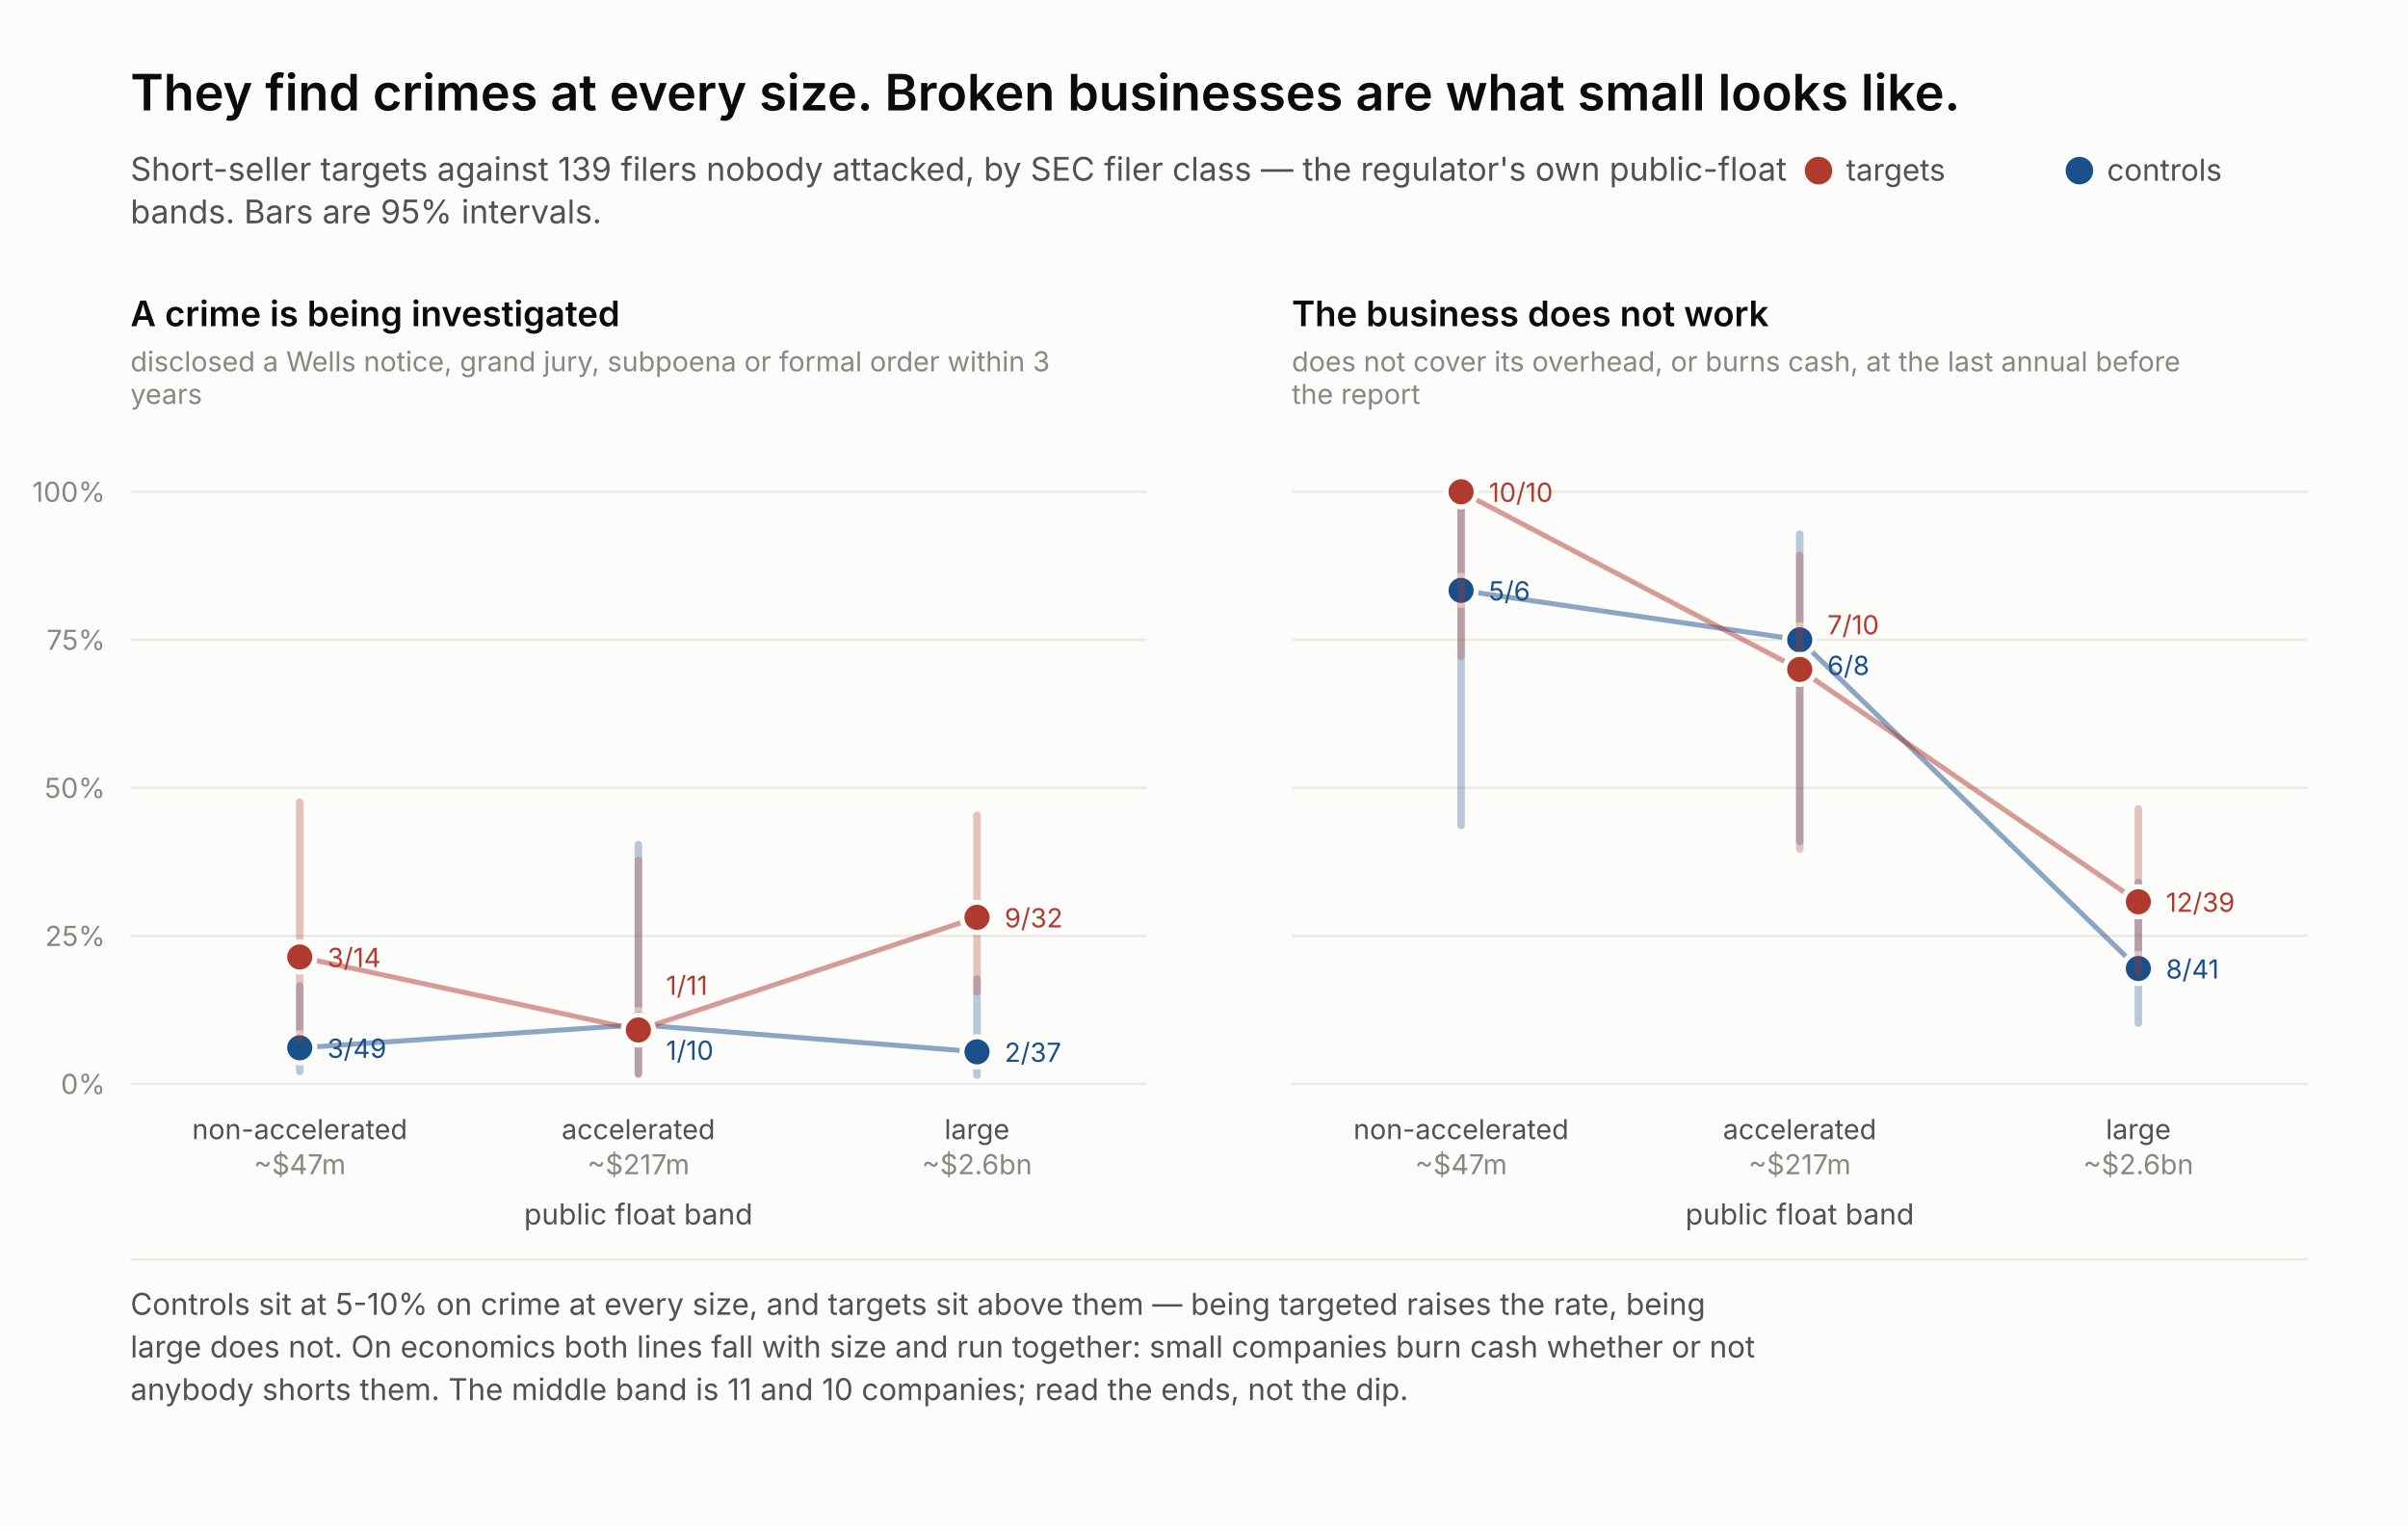
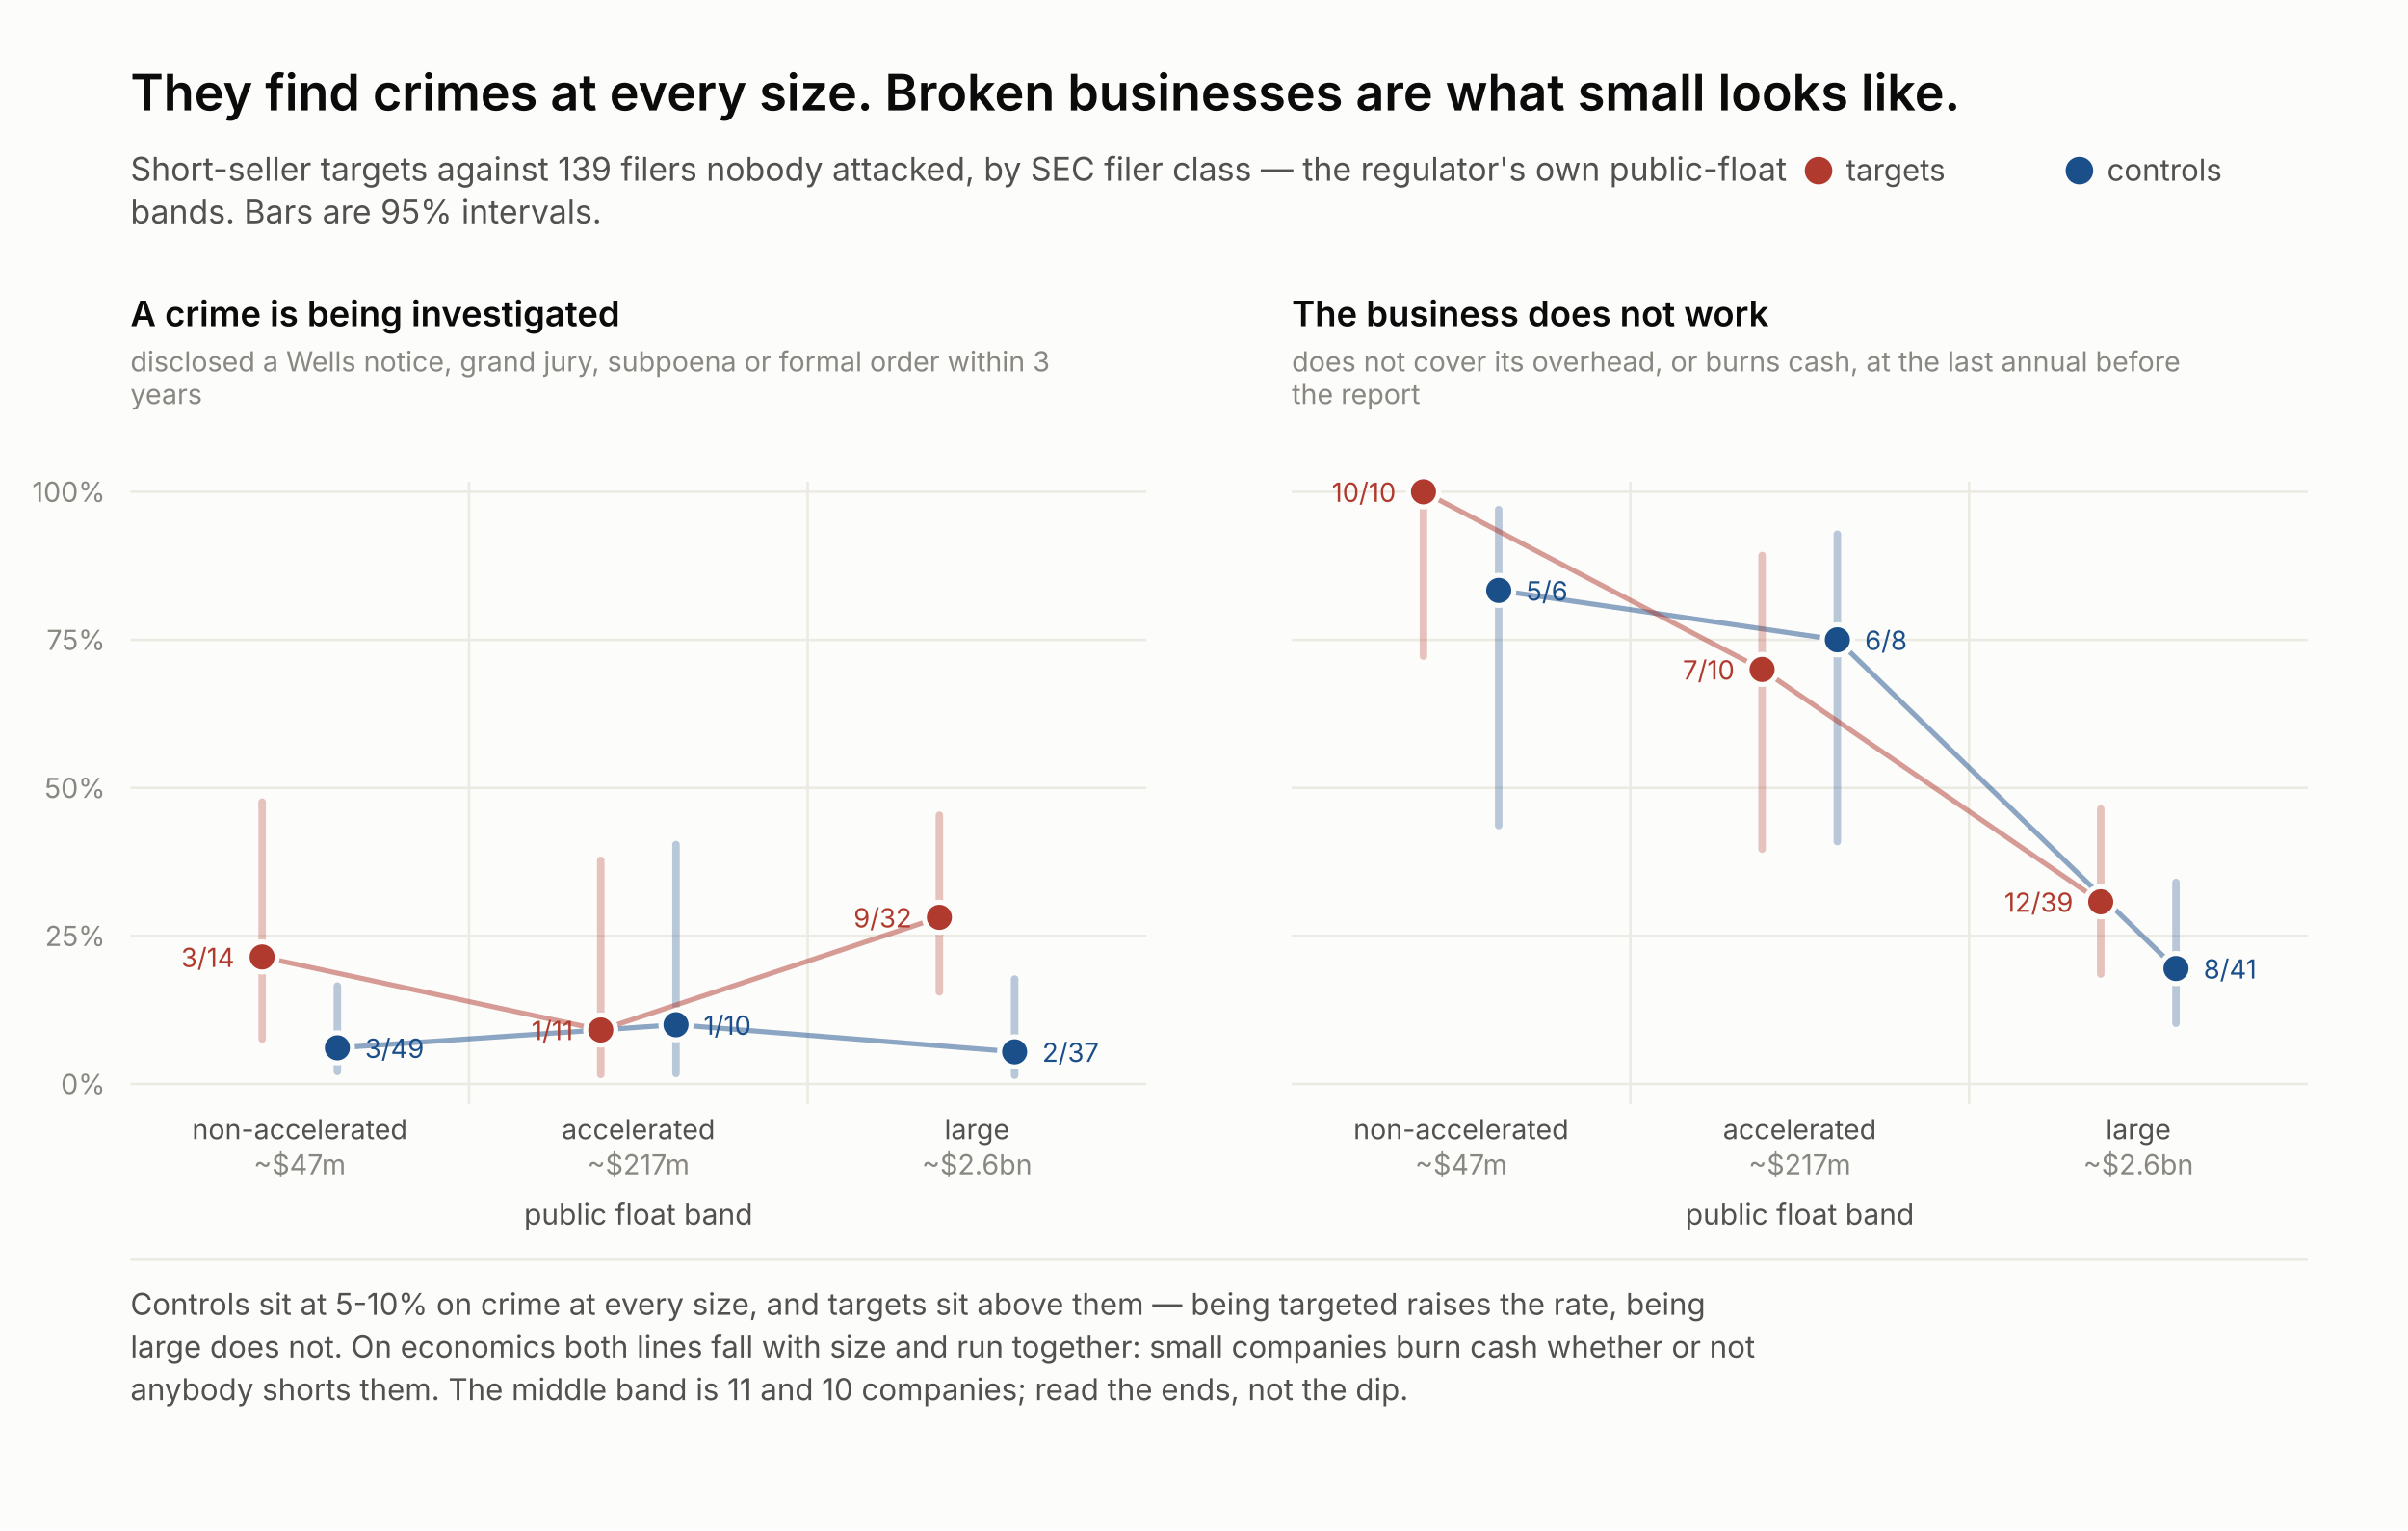
<svg xmlns="http://www.w3.org/2000/svg" width="960" height="610" viewBox="0 0 960 610">
  <rect width="960" height="610" fill="#fcfcfb" />
  <text x="52.0" y="44.0" font-family="system-ui, -apple-system, &quot;Segoe UI&quot;, sans-serif" font-size="20" fill="#0b0b0b" text-anchor="start" font-weight="600" style="">They find crimes at every size. Broken businesses are what small looks like.</text>
  <text x="52.0" y="72.0" font-family="system-ui, -apple-system, &quot;Segoe UI&quot;, sans-serif" font-size="13" fill="#52514e" text-anchor="start" font-weight="normal" style="">Short-seller targets against 139 filers nobody attacked, by SEC filer class — the regulator's own public-float</text>
  <text x="52.0" y="89.0" font-family="system-ui, -apple-system, &quot;Segoe UI&quot;, sans-serif" font-size="13" fill="#52514e" text-anchor="start" font-weight="normal" style="">bands. Bars are 95% intervals.</text>
  <circle cx="725.0" cy="68" r="5.5" fill="#b03a2e" />
  <text x="736.0" y="72.0" font-family="system-ui, -apple-system, &quot;Segoe UI&quot;, sans-serif" font-size="12" fill="#52514e" text-anchor="start" font-weight="normal" style="">targets</text>
  <circle cx="829.0" cy="68" r="5.5" fill="#1b4f8a" />
  <text x="840.0" y="72.0" font-family="system-ui, -apple-system, &quot;Segoe UI&quot;, sans-serif" font-size="12" fill="#52514e" text-anchor="start" font-weight="normal" style="">controls</text>
  <text x="52.0" y="130.0" font-family="system-ui, -apple-system, &quot;Segoe UI&quot;, sans-serif" font-size="14" fill="#0b0b0b" text-anchor="start" font-weight="600" style="">A crime is being investigated</text>
  <text x="52.0" y="148.0" font-family="system-ui, -apple-system, &quot;Segoe UI&quot;, sans-serif" font-size="11" fill="#898781" text-anchor="start" font-weight="normal" style="">disclosed a Wells notice, grand jury, subpoena or formal order within 3</text>
  <text x="52.0" y="161.0" font-family="system-ui, -apple-system, &quot;Segoe UI&quot;, sans-serif" font-size="11" fill="#898781" text-anchor="start" font-weight="normal" style="">years</text>
  <line x1="52.0" y1="432.0" x2="457.0" y2="432.0" stroke="#ebeae3" stroke-width="1" />
  <text x="42.0" y="436.0" font-family="system-ui, -apple-system, &quot;Segoe UI&quot;, sans-serif" font-size="11" fill="#898781" text-anchor="end" font-weight="normal" style="font-variant-numeric: tabular-nums;">0%</text>
  <line x1="52.0" y1="373.0" x2="457.0" y2="373.0" stroke="#ebeae3" stroke-width="1" />
  <text x="42.0" y="377.0" font-family="system-ui, -apple-system, &quot;Segoe UI&quot;, sans-serif" font-size="11" fill="#898781" text-anchor="end" font-weight="normal" style="font-variant-numeric: tabular-nums;">25%</text>
  <line x1="52.0" y1="314.0" x2="457.0" y2="314.0" stroke="#ebeae3" stroke-width="1" />
  <text x="42.0" y="318.0" font-family="system-ui, -apple-system, &quot;Segoe UI&quot;, sans-serif" font-size="11" fill="#898781" text-anchor="end" font-weight="normal" style="font-variant-numeric: tabular-nums;">50%</text>
  <line x1="52.0" y1="255.0" x2="457.0" y2="255.0" stroke="#ebeae3" stroke-width="1" />
  <text x="42.0" y="259.0" font-family="system-ui, -apple-system, &quot;Segoe UI&quot;, sans-serif" font-size="11" fill="#898781" text-anchor="end" font-weight="normal" style="font-variant-numeric: tabular-nums;">75%</text>
  <line x1="52.0" y1="196.0" x2="457.0" y2="196.0" stroke="#ebeae3" stroke-width="1" />
  <text x="42.0" y="200.0" font-family="system-ui, -apple-system, &quot;Segoe UI&quot;, sans-serif" font-size="11" fill="#898781" text-anchor="end" font-weight="normal" style="font-variant-numeric: tabular-nums;">100%</text>
  <text x="119.5" y="454.0" font-family="system-ui, -apple-system, &quot;Segoe UI&quot;, sans-serif" font-size="11" fill="#52514e" text-anchor="middle" font-weight="normal" style="">non-accelerated</text>
  <text x="119.5" y="468.0" font-family="system-ui, -apple-system, &quot;Segoe UI&quot;, sans-serif" font-size="11" fill="#898781" text-anchor="middle" font-weight="normal" style="font-variant-numeric: tabular-nums;">~$47m</text>
+   <line x1="187.0" y1="192" x2="187.0" y2="440.0" stroke="#ebeae3" stroke-width="1" />
  <text x="254.5" y="454.0" font-family="system-ui, -apple-system, &quot;Segoe UI&quot;, sans-serif" font-size="11" fill="#52514e" text-anchor="middle" font-weight="normal" style="">accelerated</text>
  <text x="254.5" y="468.0" font-family="system-ui, -apple-system, &quot;Segoe UI&quot;, sans-serif" font-size="11" fill="#898781" text-anchor="middle" font-weight="normal" style="font-variant-numeric: tabular-nums;">~$217m</text>
+   <line x1="322.0" y1="192" x2="322.0" y2="440.0" stroke="#ebeae3" stroke-width="1" />
  <text x="389.5" y="454.0" font-family="system-ui, -apple-system, &quot;Segoe UI&quot;, sans-serif" font-size="11" fill="#52514e" text-anchor="middle" font-weight="normal" style="">large</text>
  <text x="389.5" y="468.0" font-family="system-ui, -apple-system, &quot;Segoe UI&quot;, sans-serif" font-size="11" fill="#898781" text-anchor="middle" font-weight="normal" style="font-variant-numeric: tabular-nums;">~$2.6bn</text>
-   <polyline points="119.5,417.6 254.5,408.4 389.5,419.2" fill="none" stroke="#1b4f8a" stroke-width="2" stroke-opacity="0.5" />
-   <line x1="119.5" y1="427.0" x2="119.5" y2="393.0" stroke="#1b4f8a" stroke-width="3" stroke-opacity="0.3" stroke-linecap="round" />
-   <circle cx="119.5" cy="417.6" r="6" fill="#1b4f8a" stroke="#fcfcfb" stroke-width="2" />
-   <text x="130.5" y="421.6" font-family="system-ui, -apple-system, &quot;Segoe UI&quot;, sans-serif" font-size="10.5" fill="#1b4f8a" text-anchor="start" font-weight="normal" style="font-variant-numeric: tabular-nums;">3/49</text>
-   <line x1="254.5" y1="427.8" x2="254.5" y2="336.6" stroke="#1b4f8a" stroke-width="3" stroke-opacity="0.3" stroke-linecap="round" />
-   <circle cx="254.5" cy="408.4" r="6" fill="#1b4f8a" stroke="#fcfcfb" stroke-width="2" />
-   <text x="265.5" y="422.4" font-family="system-ui, -apple-system, &quot;Segoe UI&quot;, sans-serif" font-size="10.5" fill="#1b4f8a" text-anchor="start" font-weight="normal" style="font-variant-numeric: tabular-nums;">1/10</text>
-   <line x1="389.5" y1="428.5" x2="389.5" y2="390.2" stroke="#1b4f8a" stroke-width="3" stroke-opacity="0.3" stroke-linecap="round" />
-   <circle cx="389.5" cy="419.2" r="6" fill="#1b4f8a" stroke="#fcfcfb" stroke-width="2" />
-   <text x="400.5" y="423.2" font-family="system-ui, -apple-system, &quot;Segoe UI&quot;, sans-serif" font-size="10.5" fill="#1b4f8a" text-anchor="start" font-weight="normal" style="font-variant-numeric: tabular-nums;">2/37</text>
-   <polyline points="119.5,381.4 254.5,410.5 389.5,365.6" fill="none" stroke="#b03a2e" stroke-width="2" stroke-opacity="0.5" />
-   <line x1="119.5" y1="414.1" x2="119.5" y2="319.7" stroke="#b03a2e" stroke-width="3" stroke-opacity="0.3" stroke-linecap="round" />
-   <circle cx="119.5" cy="381.4" r="6" fill="#b03a2e" stroke="#fcfcfb" stroke-width="2" />
-   <text x="130.5" y="385.4" font-family="system-ui, -apple-system, &quot;Segoe UI&quot;, sans-serif" font-size="10.5" fill="#b03a2e" text-anchor="start" font-weight="normal" style="font-variant-numeric: tabular-nums;">3/14</text>
-   <line x1="254.5" y1="428.2" x2="254.5" y2="342.9" stroke="#b03a2e" stroke-width="3" stroke-opacity="0.3" stroke-linecap="round" />
-   <circle cx="254.5" cy="410.5" r="6" fill="#b03a2e" stroke="#fcfcfb" stroke-width="2" />
-   <text x="265.5" y="396.5" font-family="system-ui, -apple-system, &quot;Segoe UI&quot;, sans-serif" font-size="10.5" fill="#b03a2e" text-anchor="start" font-weight="normal" style="font-variant-numeric: tabular-nums;">1/11</text>
-   <line x1="389.5" y1="395.3" x2="389.5" y2="324.9" stroke="#b03a2e" stroke-width="3" stroke-opacity="0.3" stroke-linecap="round" />
-   <circle cx="389.5" cy="365.6" r="6" fill="#b03a2e" stroke="#fcfcfb" stroke-width="2" />
-   <text x="400.5" y="369.6" font-family="system-ui, -apple-system, &quot;Segoe UI&quot;, sans-serif" font-size="10.5" fill="#b03a2e" text-anchor="start" font-weight="normal" style="font-variant-numeric: tabular-nums;">9/32</text>
+   <polyline points="134.5,417.6 269.5,408.4 404.5,419.2" fill="none" stroke="#1b4f8a" stroke-width="2" stroke-opacity="0.5" />
+   <line x1="134.5" y1="427.0" x2="134.5" y2="393.0" stroke="#1b4f8a" stroke-width="3" stroke-opacity="0.3" stroke-linecap="round" />
+   <circle cx="134.5" cy="417.6" r="6" fill="#1b4f8a" stroke="#fcfcfb" stroke-width="2" />
+   <text x="145.5" y="421.6" font-family="system-ui, -apple-system, &quot;Segoe UI&quot;, sans-serif" font-size="10.5" fill="#1b4f8a" text-anchor="start" font-weight="normal" style="font-variant-numeric: tabular-nums;">3/49</text>
+   <line x1="269.5" y1="427.8" x2="269.5" y2="336.6" stroke="#1b4f8a" stroke-width="3" stroke-opacity="0.3" stroke-linecap="round" />
+   <circle cx="269.5" cy="408.4" r="6" fill="#1b4f8a" stroke="#fcfcfb" stroke-width="2" />
+   <text x="280.5" y="412.4" font-family="system-ui, -apple-system, &quot;Segoe UI&quot;, sans-serif" font-size="10.5" fill="#1b4f8a" text-anchor="start" font-weight="normal" style="font-variant-numeric: tabular-nums;">1/10</text>
+   <line x1="404.5" y1="428.5" x2="404.5" y2="390.2" stroke="#1b4f8a" stroke-width="3" stroke-opacity="0.3" stroke-linecap="round" />
+   <circle cx="404.5" cy="419.2" r="6" fill="#1b4f8a" stroke="#fcfcfb" stroke-width="2" />
+   <text x="415.5" y="423.2" font-family="system-ui, -apple-system, &quot;Segoe UI&quot;, sans-serif" font-size="10.5" fill="#1b4f8a" text-anchor="start" font-weight="normal" style="font-variant-numeric: tabular-nums;">2/37</text>
+   <polyline points="104.5,381.4 239.5,410.5 374.5,365.6" fill="none" stroke="#b03a2e" stroke-width="2" stroke-opacity="0.5" />
+   <line x1="104.5" y1="414.1" x2="104.5" y2="319.7" stroke="#b03a2e" stroke-width="3" stroke-opacity="0.3" stroke-linecap="round" />
+   <circle cx="104.5" cy="381.4" r="6" fill="#b03a2e" stroke="#fcfcfb" stroke-width="2" />
+   <text x="93.5" y="385.4" font-family="system-ui, -apple-system, &quot;Segoe UI&quot;, sans-serif" font-size="10.5" fill="#b03a2e" text-anchor="end" font-weight="normal" style="font-variant-numeric: tabular-nums;">3/14</text>
+   <line x1="239.5" y1="428.2" x2="239.5" y2="342.9" stroke="#b03a2e" stroke-width="3" stroke-opacity="0.3" stroke-linecap="round" />
+   <circle cx="239.5" cy="410.5" r="6" fill="#b03a2e" stroke="#fcfcfb" stroke-width="2" />
+   <text x="228.5" y="414.5" font-family="system-ui, -apple-system, &quot;Segoe UI&quot;, sans-serif" font-size="10.5" fill="#b03a2e" text-anchor="end" font-weight="normal" style="font-variant-numeric: tabular-nums;">1/11</text>
+   <line x1="374.5" y1="395.3" x2="374.5" y2="324.9" stroke="#b03a2e" stroke-width="3" stroke-opacity="0.3" stroke-linecap="round" />
+   <circle cx="374.5" cy="365.6" r="6" fill="#b03a2e" stroke="#fcfcfb" stroke-width="2" />
+   <text x="363.5" y="369.6" font-family="system-ui, -apple-system, &quot;Segoe UI&quot;, sans-serif" font-size="10.5" fill="#b03a2e" text-anchor="end" font-weight="normal" style="font-variant-numeric: tabular-nums;">9/32</text>
  <text x="254.5" y="488.0" font-family="system-ui, -apple-system, &quot;Segoe UI&quot;, sans-serif" font-size="11.5" fill="#52514e" text-anchor="middle" font-weight="normal" style="">public float band</text>
  <text x="515.0" y="130.0" font-family="system-ui, -apple-system, &quot;Segoe UI&quot;, sans-serif" font-size="14" fill="#0b0b0b" text-anchor="start" font-weight="600" style="">The business does not work</text>
  <text x="515.0" y="148.0" font-family="system-ui, -apple-system, &quot;Segoe UI&quot;, sans-serif" font-size="11" fill="#898781" text-anchor="start" font-weight="normal" style="">does not cover its overhead, or burns cash, at the last annual before</text>
  <text x="515.0" y="161.0" font-family="system-ui, -apple-system, &quot;Segoe UI&quot;, sans-serif" font-size="11" fill="#898781" text-anchor="start" font-weight="normal" style="">the report</text>
  <line x1="515.0" y1="432.0" x2="920.0" y2="432.0" stroke="#ebeae3" stroke-width="1" />
  <line x1="515.0" y1="373.0" x2="920.0" y2="373.0" stroke="#ebeae3" stroke-width="1" />
  <line x1="515.0" y1="314.0" x2="920.0" y2="314.0" stroke="#ebeae3" stroke-width="1" />
  <line x1="515.0" y1="255.0" x2="920.0" y2="255.0" stroke="#ebeae3" stroke-width="1" />
  <line x1="515.0" y1="196.0" x2="920.0" y2="196.0" stroke="#ebeae3" stroke-width="1" />
  <text x="582.5" y="454.0" font-family="system-ui, -apple-system, &quot;Segoe UI&quot;, sans-serif" font-size="11" fill="#52514e" text-anchor="middle" font-weight="normal" style="">non-accelerated</text>
  <text x="582.5" y="468.0" font-family="system-ui, -apple-system, &quot;Segoe UI&quot;, sans-serif" font-size="11" fill="#898781" text-anchor="middle" font-weight="normal" style="font-variant-numeric: tabular-nums;">~$47m</text>
+   <line x1="650.0" y1="192" x2="650.0" y2="440.0" stroke="#ebeae3" stroke-width="1" />
  <text x="717.5" y="454.0" font-family="system-ui, -apple-system, &quot;Segoe UI&quot;, sans-serif" font-size="11" fill="#52514e" text-anchor="middle" font-weight="normal" style="">accelerated</text>
  <text x="717.5" y="468.0" font-family="system-ui, -apple-system, &quot;Segoe UI&quot;, sans-serif" font-size="11" fill="#898781" text-anchor="middle" font-weight="normal" style="font-variant-numeric: tabular-nums;">~$217m</text>
+   <line x1="785.0" y1="192" x2="785.0" y2="440.0" stroke="#ebeae3" stroke-width="1" />
  <text x="852.5" y="454.0" font-family="system-ui, -apple-system, &quot;Segoe UI&quot;, sans-serif" font-size="11" fill="#52514e" text-anchor="middle" font-weight="normal" style="">large</text>
  <text x="852.5" y="468.0" font-family="system-ui, -apple-system, &quot;Segoe UI&quot;, sans-serif" font-size="11" fill="#898781" text-anchor="middle" font-weight="normal" style="font-variant-numeric: tabular-nums;">~$2.6bn</text>
-   <polyline points="582.5,235.3 717.5,255.0 852.5,386.0" fill="none" stroke="#1b4f8a" stroke-width="2" stroke-opacity="0.5" />
-   <line x1="582.5" y1="329.0" x2="582.5" y2="203.1" stroke="#1b4f8a" stroke-width="3" stroke-opacity="0.3" stroke-linecap="round" />
-   <circle cx="582.5" cy="235.3" r="6" fill="#1b4f8a" stroke="#fcfcfb" stroke-width="2" />
-   <text x="593.5" y="239.3" font-family="system-ui, -apple-system, &quot;Segoe UI&quot;, sans-serif" font-size="10.5" fill="#1b4f8a" text-anchor="start" font-weight="normal" style="font-variant-numeric: tabular-nums;">5/6</text>
-   <line x1="717.5" y1="335.4" x2="717.5" y2="212.9" stroke="#1b4f8a" stroke-width="3" stroke-opacity="0.3" stroke-linecap="round" />
-   <circle cx="717.5" cy="255.0" r="6" fill="#1b4f8a" stroke="#fcfcfb" stroke-width="2" />
-   <text x="728.5" y="269.0" font-family="system-ui, -apple-system, &quot;Segoe UI&quot;, sans-serif" font-size="10.5" fill="#1b4f8a" text-anchor="start" font-weight="normal" style="font-variant-numeric: tabular-nums;">6/8</text>
-   <line x1="852.5" y1="407.8" x2="852.5" y2="351.7" stroke="#1b4f8a" stroke-width="3" stroke-opacity="0.3" stroke-linecap="round" />
-   <circle cx="852.5" cy="386.0" r="6" fill="#1b4f8a" stroke="#fcfcfb" stroke-width="2" />
-   <text x="863.5" y="390.0" font-family="system-ui, -apple-system, &quot;Segoe UI&quot;, sans-serif" font-size="10.5" fill="#1b4f8a" text-anchor="start" font-weight="normal" style="font-variant-numeric: tabular-nums;">8/41</text>
-   <polyline points="582.5,196.0 717.5,266.8 852.5,359.4" fill="none" stroke="#b03a2e" stroke-width="2" stroke-opacity="0.5" />
-   <line x1="582.5" y1="261.5" x2="582.5" y2="196.0" stroke="#b03a2e" stroke-width="3" stroke-opacity="0.3" stroke-linecap="round" />
-   <circle cx="582.5" cy="196.0" r="6" fill="#b03a2e" stroke="#fcfcfb" stroke-width="2" />
-   <text x="593.5" y="200.0" font-family="system-ui, -apple-system, &quot;Segoe UI&quot;, sans-serif" font-size="10.5" fill="#b03a2e" text-anchor="start" font-weight="normal" style="font-variant-numeric: tabular-nums;">10/10</text>
-   <line x1="717.5" y1="338.4" x2="717.5" y2="221.4" stroke="#b03a2e" stroke-width="3" stroke-opacity="0.3" stroke-linecap="round" />
-   <circle cx="717.5" cy="266.8" r="6" fill="#b03a2e" stroke="#fcfcfb" stroke-width="2" />
-   <text x="728.5" y="252.8" font-family="system-ui, -apple-system, &quot;Segoe UI&quot;, sans-serif" font-size="10.5" fill="#b03a2e" text-anchor="start" font-weight="normal" style="font-variant-numeric: tabular-nums;">7/10</text>
-   <line x1="852.5" y1="388.2" x2="852.5" y2="322.4" stroke="#b03a2e" stroke-width="3" stroke-opacity="0.3" stroke-linecap="round" />
-   <circle cx="852.5" cy="359.4" r="6" fill="#b03a2e" stroke="#fcfcfb" stroke-width="2" />
-   <text x="863.5" y="363.4" font-family="system-ui, -apple-system, &quot;Segoe UI&quot;, sans-serif" font-size="10.5" fill="#b03a2e" text-anchor="start" font-weight="normal" style="font-variant-numeric: tabular-nums;">12/39</text>
+   <polyline points="597.5,235.3 732.5,255.0 867.5,386.0" fill="none" stroke="#1b4f8a" stroke-width="2" stroke-opacity="0.5" />
+   <line x1="597.5" y1="329.0" x2="597.5" y2="203.1" stroke="#1b4f8a" stroke-width="3" stroke-opacity="0.3" stroke-linecap="round" />
+   <circle cx="597.5" cy="235.3" r="6" fill="#1b4f8a" stroke="#fcfcfb" stroke-width="2" />
+   <text x="608.5" y="239.3" font-family="system-ui, -apple-system, &quot;Segoe UI&quot;, sans-serif" font-size="10.5" fill="#1b4f8a" text-anchor="start" font-weight="normal" style="font-variant-numeric: tabular-nums;">5/6</text>
+   <line x1="732.5" y1="335.4" x2="732.5" y2="212.9" stroke="#1b4f8a" stroke-width="3" stroke-opacity="0.3" stroke-linecap="round" />
+   <circle cx="732.5" cy="255.0" r="6" fill="#1b4f8a" stroke="#fcfcfb" stroke-width="2" />
+   <text x="743.5" y="259.0" font-family="system-ui, -apple-system, &quot;Segoe UI&quot;, sans-serif" font-size="10.5" fill="#1b4f8a" text-anchor="start" font-weight="normal" style="font-variant-numeric: tabular-nums;">6/8</text>
+   <line x1="867.5" y1="407.8" x2="867.5" y2="351.7" stroke="#1b4f8a" stroke-width="3" stroke-opacity="0.3" stroke-linecap="round" />
+   <circle cx="867.5" cy="386.0" r="6" fill="#1b4f8a" stroke="#fcfcfb" stroke-width="2" />
+   <text x="878.5" y="390.0" font-family="system-ui, -apple-system, &quot;Segoe UI&quot;, sans-serif" font-size="10.5" fill="#1b4f8a" text-anchor="start" font-weight="normal" style="font-variant-numeric: tabular-nums;">8/41</text>
+   <polyline points="567.5,196.0 702.5,266.8 837.5,359.4" fill="none" stroke="#b03a2e" stroke-width="2" stroke-opacity="0.5" />
+   <line x1="567.5" y1="261.5" x2="567.5" y2="196.0" stroke="#b03a2e" stroke-width="3" stroke-opacity="0.3" stroke-linecap="round" />
+   <circle cx="567.5" cy="196.0" r="6" fill="#b03a2e" stroke="#fcfcfb" stroke-width="2" />
+   <text x="556.5" y="200.0" font-family="system-ui, -apple-system, &quot;Segoe UI&quot;, sans-serif" font-size="10.5" fill="#b03a2e" text-anchor="end" font-weight="normal" style="font-variant-numeric: tabular-nums;">10/10</text>
+   <line x1="702.5" y1="338.4" x2="702.5" y2="221.4" stroke="#b03a2e" stroke-width="3" stroke-opacity="0.3" stroke-linecap="round" />
+   <circle cx="702.5" cy="266.8" r="6" fill="#b03a2e" stroke="#fcfcfb" stroke-width="2" />
+   <text x="691.5" y="270.8" font-family="system-ui, -apple-system, &quot;Segoe UI&quot;, sans-serif" font-size="10.5" fill="#b03a2e" text-anchor="end" font-weight="normal" style="font-variant-numeric: tabular-nums;">7/10</text>
+   <line x1="837.5" y1="388.2" x2="837.5" y2="322.4" stroke="#b03a2e" stroke-width="3" stroke-opacity="0.3" stroke-linecap="round" />
+   <circle cx="837.5" cy="359.4" r="6" fill="#b03a2e" stroke="#fcfcfb" stroke-width="2" />
+   <text x="826.5" y="363.4" font-family="system-ui, -apple-system, &quot;Segoe UI&quot;, sans-serif" font-size="10.5" fill="#b03a2e" text-anchor="end" font-weight="normal" style="font-variant-numeric: tabular-nums;">12/39</text>
  <text x="717.5" y="488.0" font-family="system-ui, -apple-system, &quot;Segoe UI&quot;, sans-serif" font-size="11.5" fill="#52514e" text-anchor="middle" font-weight="normal" style="">public float band</text>
  <line x1="52" y1="502" x2="920" y2="502" stroke="#ebeae3" stroke-width="1" />
  <text x="52.0" y="524.0" font-family="system-ui, -apple-system, &quot;Segoe UI&quot;, sans-serif" font-size="12" fill="#52514e" text-anchor="start" font-weight="normal" style="">Controls sit at 5-10% on crime at every size, and targets sit above them — being targeted raises the rate, being</text>
  <text x="52.0" y="541.0" font-family="system-ui, -apple-system, &quot;Segoe UI&quot;, sans-serif" font-size="12" fill="#52514e" text-anchor="start" font-weight="normal" style="">large does not. On economics both lines fall with size and run together: small companies burn cash whether or not</text>
  <text x="52.0" y="558.0" font-family="system-ui, -apple-system, &quot;Segoe UI&quot;, sans-serif" font-size="12" fill="#52514e" text-anchor="start" font-weight="normal" style="">anybody shorts them. The middle band is 11 and 10 companies; read the ends, not the dip.</text>
</svg>
